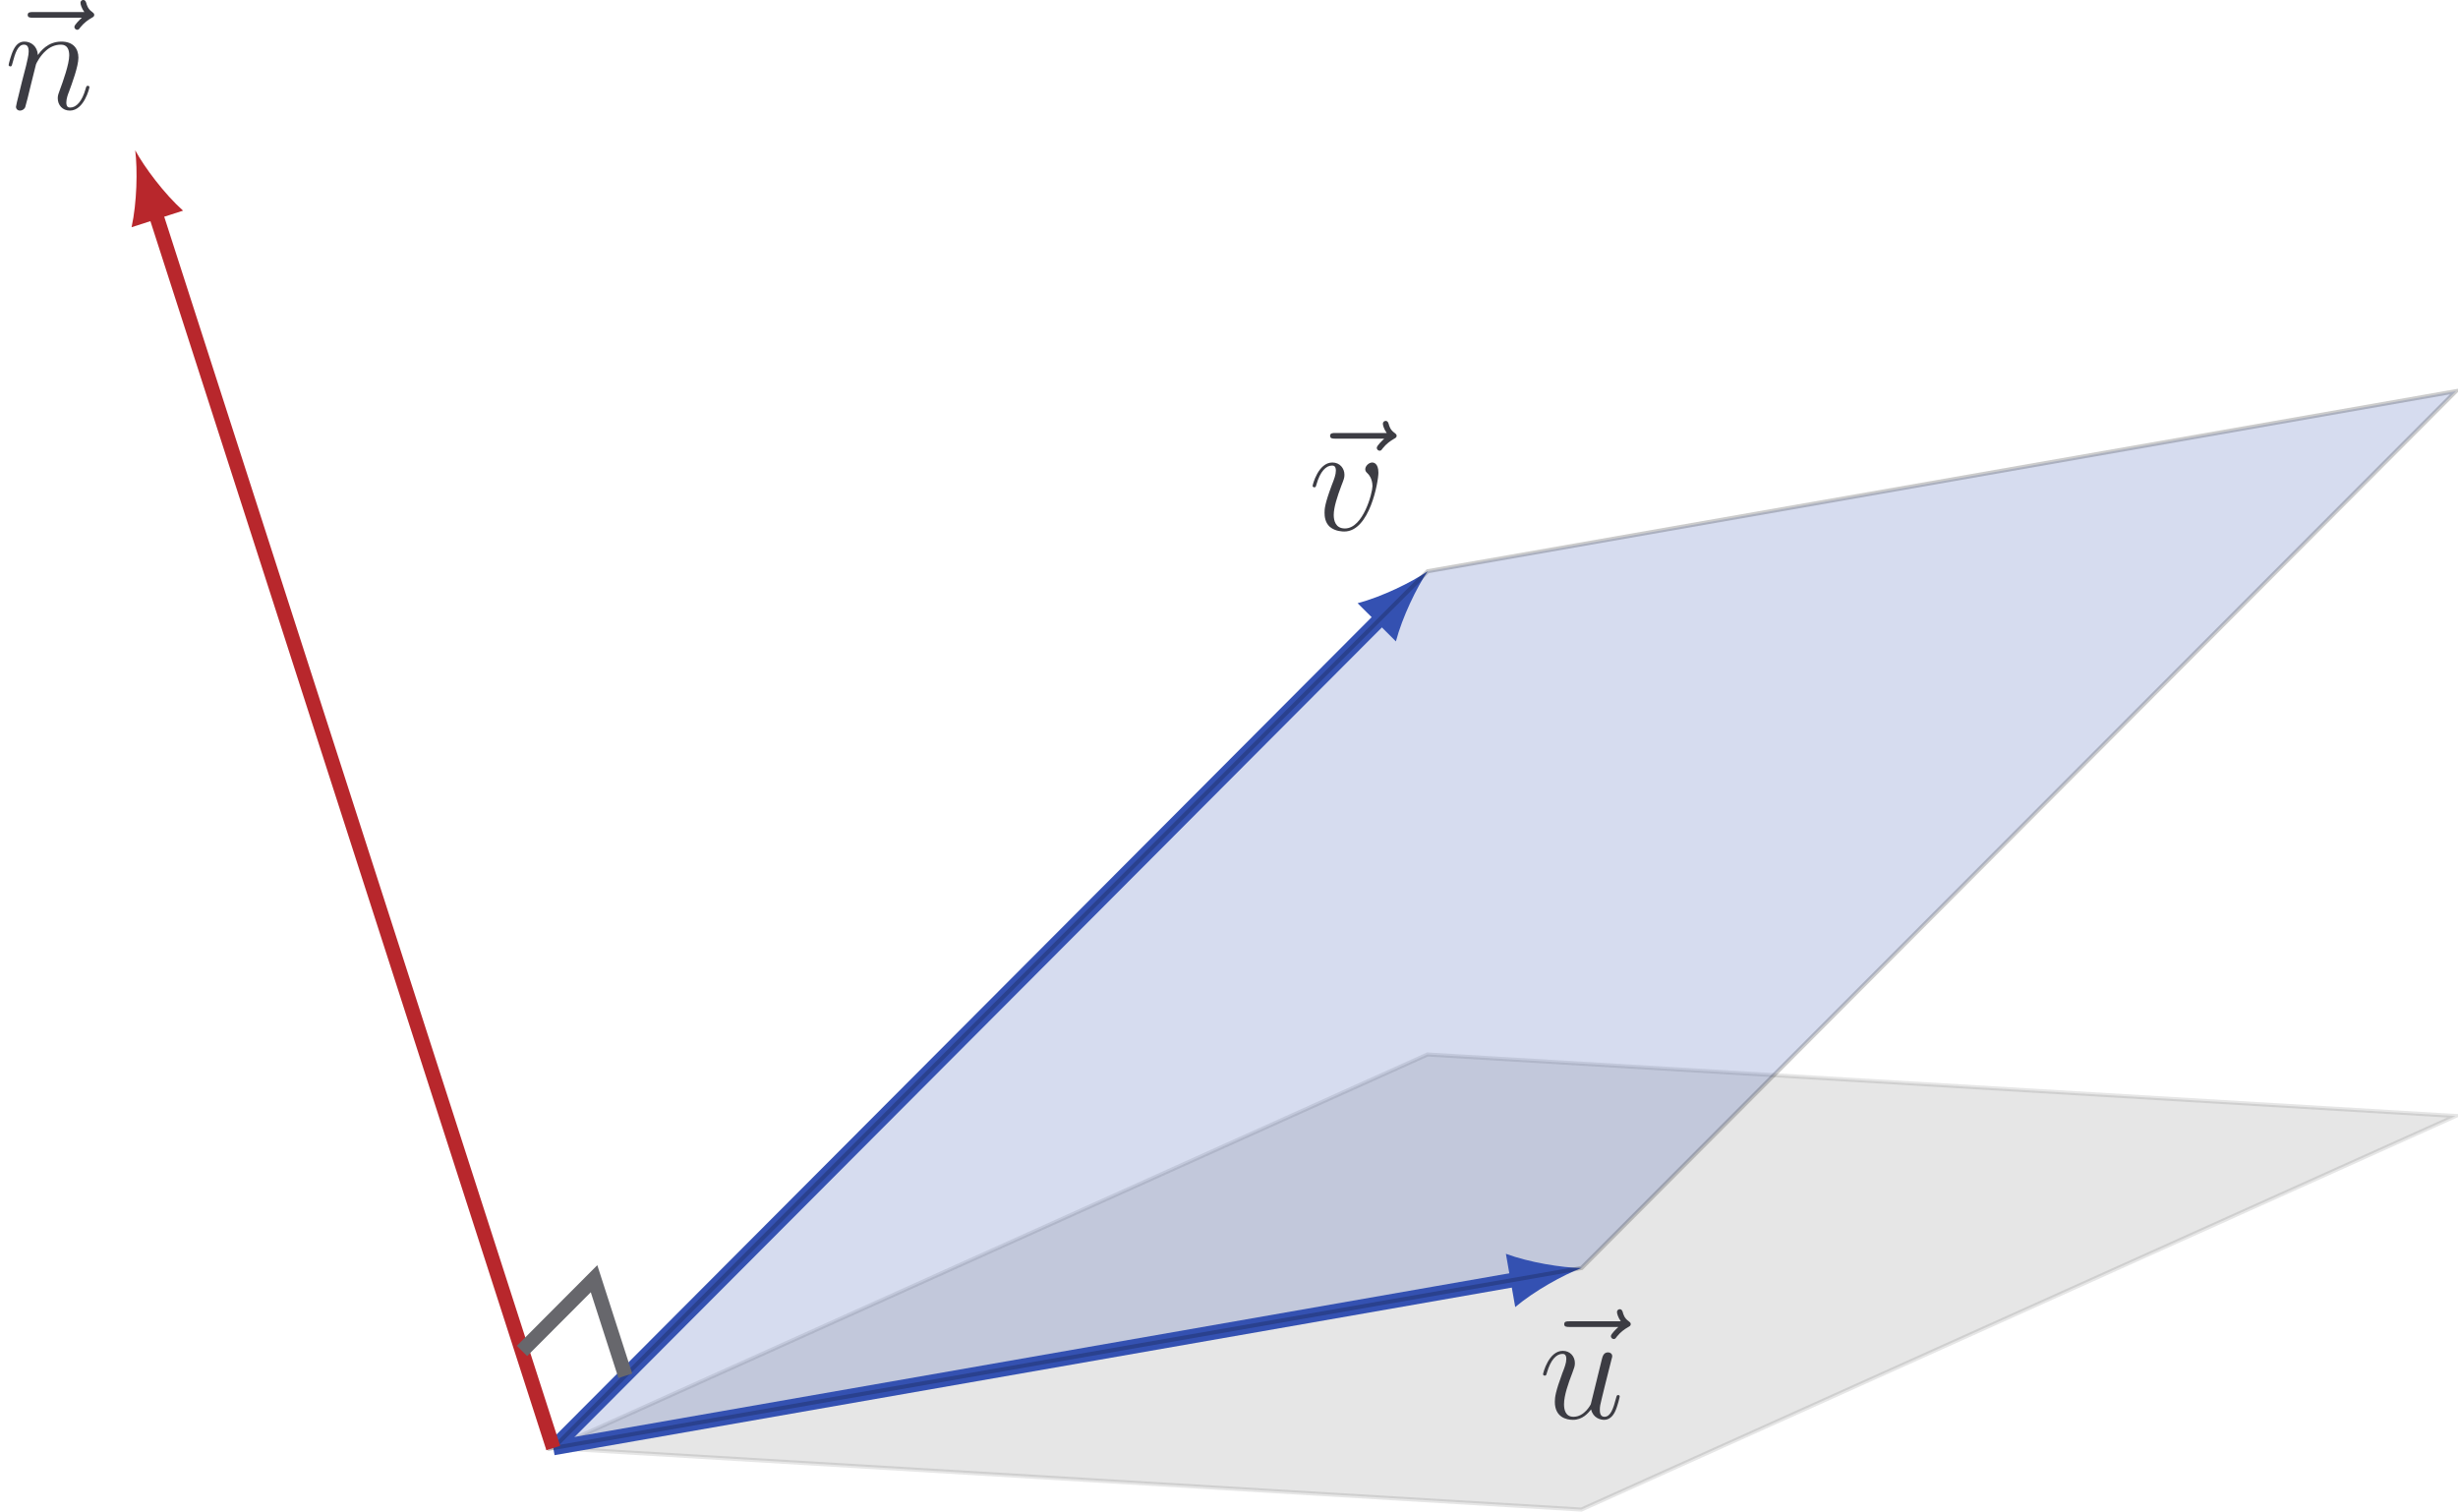
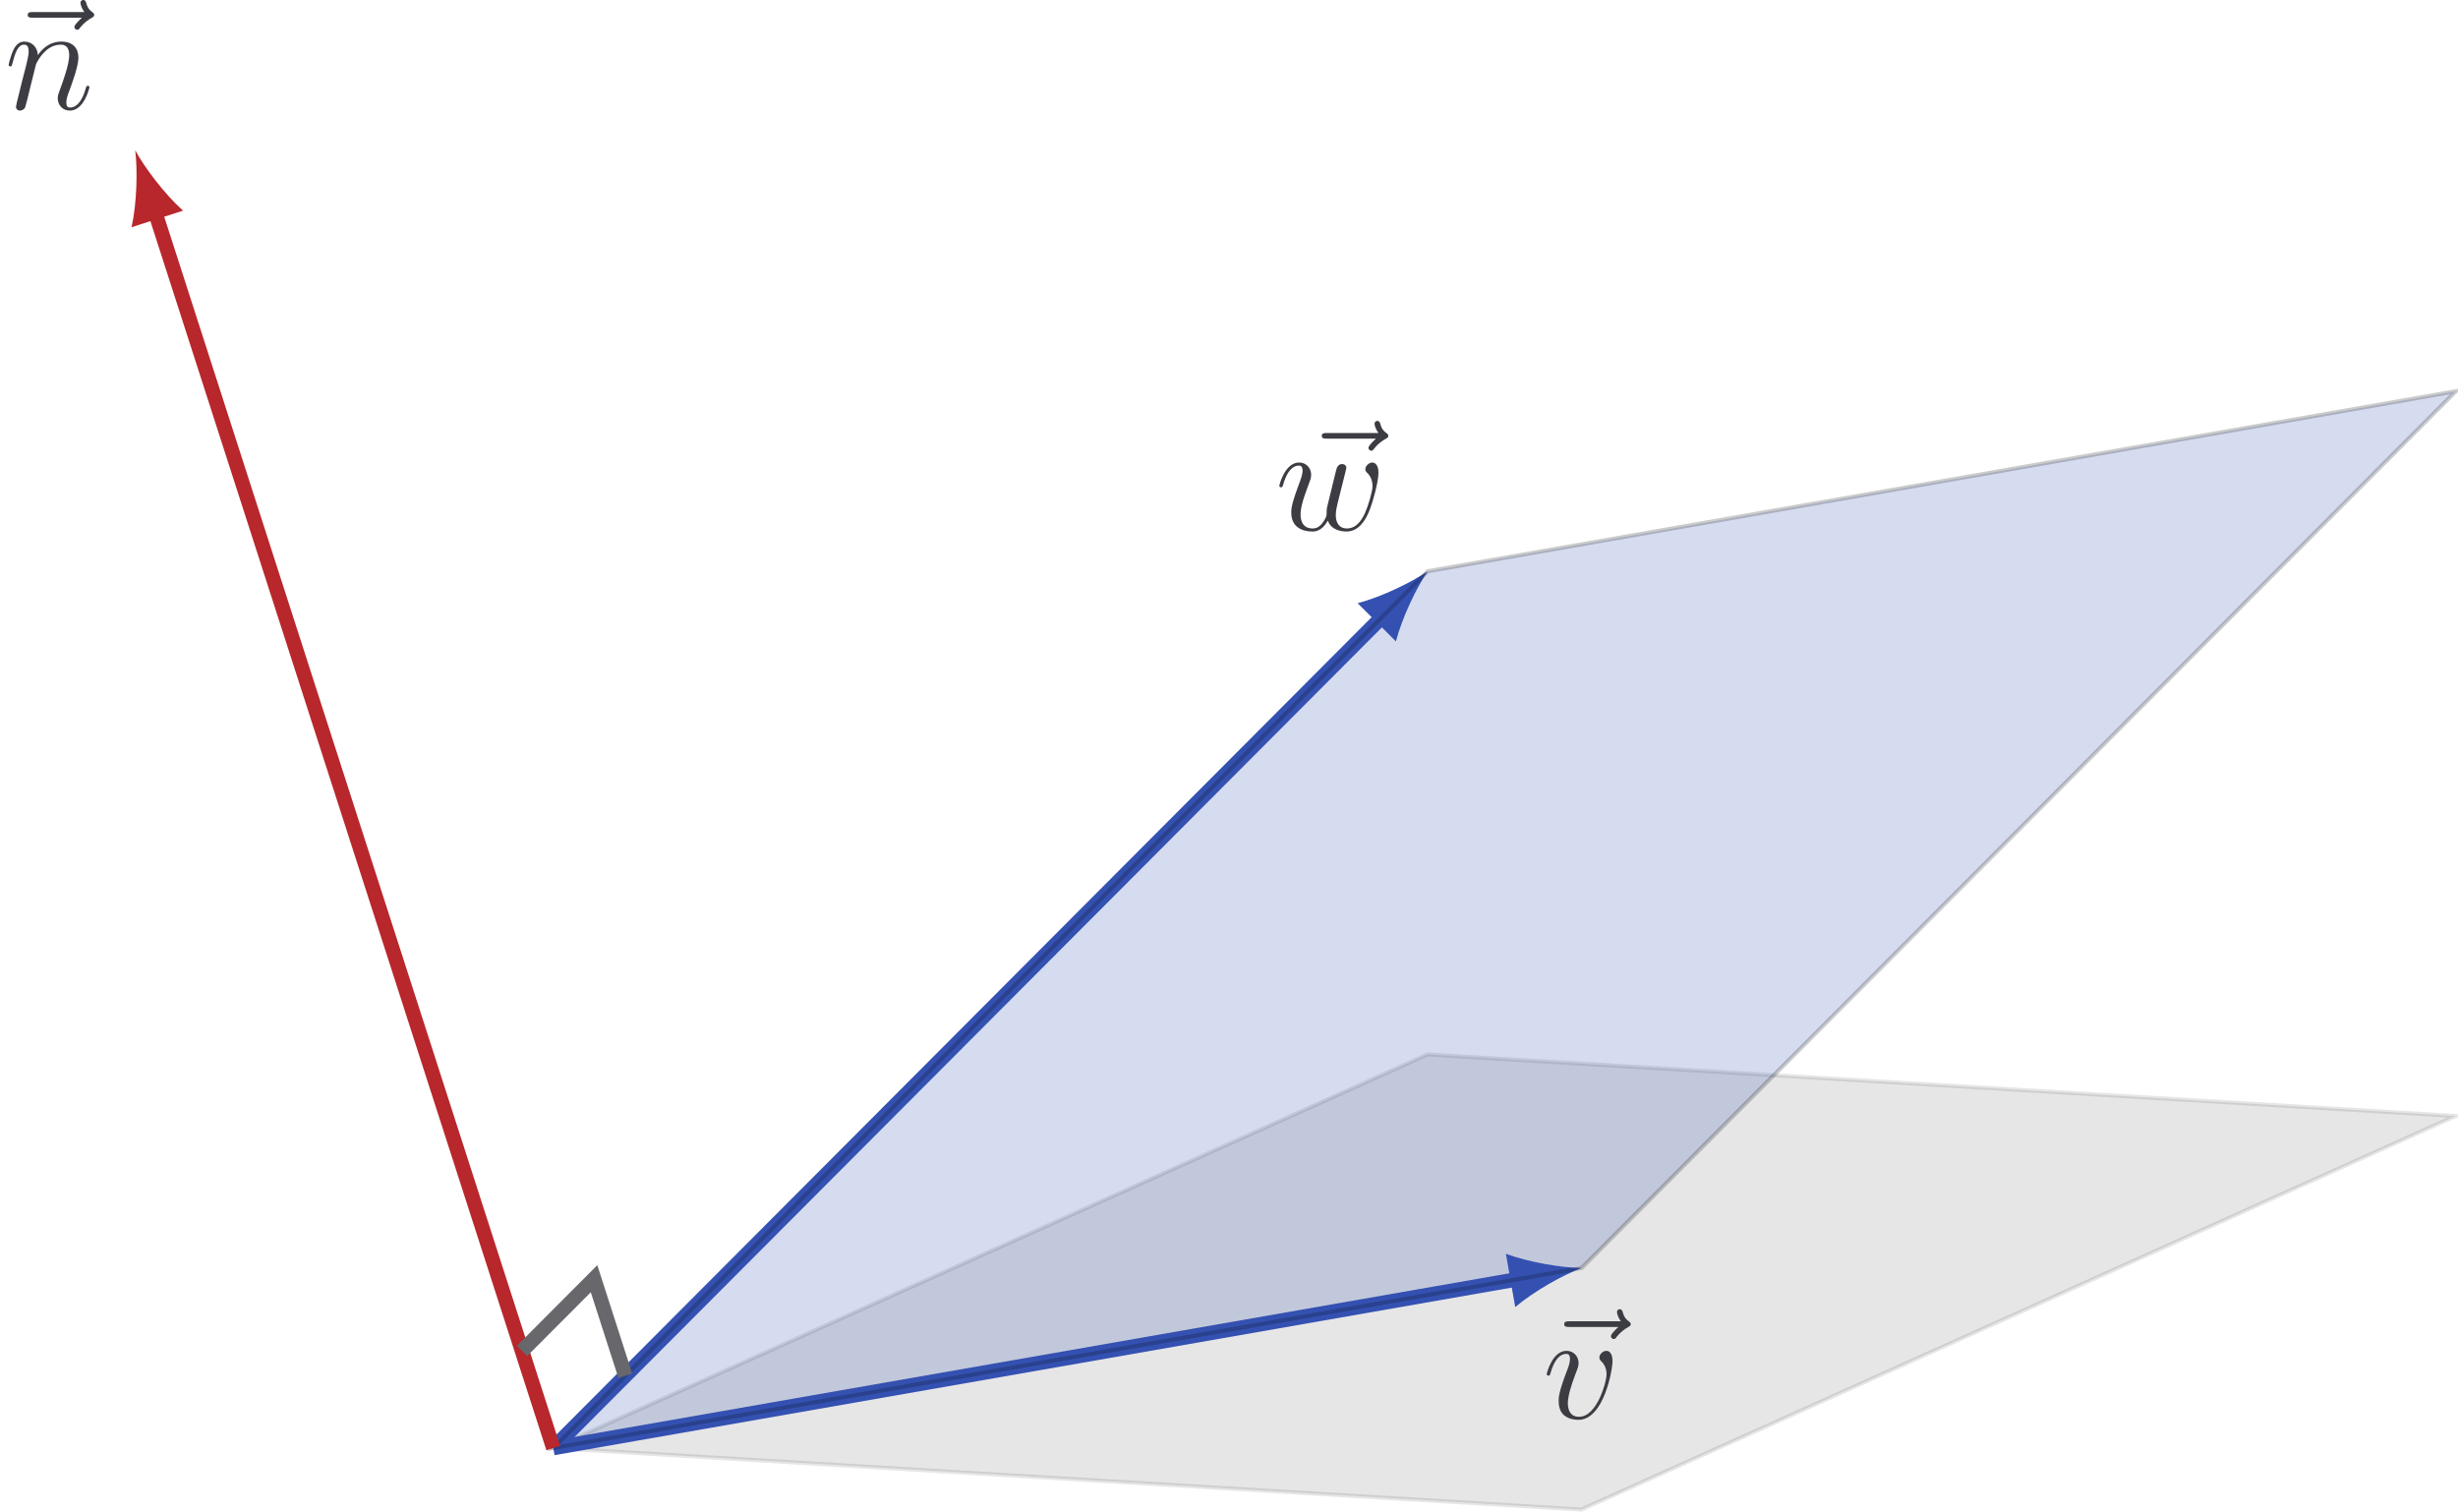
<svg xmlns="http://www.w3.org/2000/svg" xmlns:xlink="http://www.w3.org/1999/xlink" version="1.1" width="240.046pt" height="147.637pt" viewBox="-64.139 -63.7 240.046 147.637">
  <defs>
    <path id="g0-110" d="M8.294-2.137C8.294-2.212 8.234-2.271 8.144-2.271C8.01-2.271 7.995-2.227 7.92-1.973C7.577-.747 7.009-.149 6.426-.149C6.276-.149 6.037-.164 6.037-.643C6.037-1.016 6.202-1.465 6.291-1.674C6.59-2.496 7.218-4.169 7.218-5.021C7.218-5.918 6.695-6.59 5.559-6.59C4.229-6.59 3.527-5.649 3.258-5.275C3.213-6.127 2.6-6.59 1.943-6.59C1.465-6.59 1.136-6.306 .882-5.798C.613-5.26 .403-4.364 .403-4.304S.463-4.169 .568-4.169C.687-4.169 .702-4.184 .792-4.528C1.031-5.44 1.3-6.291 1.898-6.291C2.242-6.291 2.361-6.052 2.361-5.604C2.361-5.275 2.212-4.692 2.107-4.229L1.689-2.615L1.39-1.39C1.285-1.001 1.121-.299 1.121-.224C1.121-.015 1.285 .149 1.509 .149C1.689 .149 1.898 .06 2.017-.164C2.047-.239 2.182-.762 2.257-1.061L2.585-2.406L3.078-4.379C3.108-4.468 3.482-5.215 4.035-5.694C4.423-6.052 4.932-6.291 5.514-6.291C6.112-6.291 6.321-5.843 6.321-5.245C6.321-4.394 5.709-2.69 5.41-1.883C5.275-1.524 5.2-1.33 5.2-1.061C5.2-.389 5.664 .149 6.381 .149C7.771 .149 8.294-2.047 8.294-2.137Z" />
-     <path id="g0-117" d="M7.89-2.137C7.89-2.212 7.831-2.271 7.741-2.271C7.606-2.271 7.592-2.197 7.532-1.973C7.263-.941 6.994-.149 6.396-.149C5.948-.149 5.948-.643 5.948-.837C5.948-1.181 5.993-1.33 6.142-1.958L6.441-3.183L7.054-5.619C7.158-5.993 7.158-6.022 7.158-6.067C7.158-6.291 6.979-6.441 6.755-6.441C6.321-6.441 6.217-6.067 6.127-5.694L5.066-1.375C5.066-1.375 4.468-.149 3.377-.149C2.6-.149 2.451-.822 2.451-1.375C2.451-2.227 2.869-3.422 3.258-4.423C3.437-4.902 3.512-5.096 3.512-5.395C3.512-6.037 3.049-6.59 2.331-6.59C.956-6.59 .403-4.423 .403-4.304C.403-4.244 .463-4.169 .568-4.169C.702-4.169 .717-4.229 .777-4.438C1.136-5.724 1.719-6.291 2.286-6.291C2.436-6.291 2.675-6.276 2.675-5.798C2.675-5.41 2.511-4.976 2.286-4.408C1.629-2.63 1.554-2.062 1.554-1.614C1.554-.09 2.705 .149 3.318 .149C4.274 .149 4.797-.508 5.096-.867C5.29-.03 6.007 .149 6.366 .149C6.844 .149 7.203-.164 7.442-.672C7.696-1.21 7.89-2.092 7.89-2.137Z" />
    <path id="g0-118" d="M6.829-5.589C6.829-6.531 6.351-6.59 6.232-6.59C5.873-6.59 5.544-6.232 5.544-5.933C5.544-5.753 5.649-5.649 5.709-5.589C5.858-5.455 6.247-5.051 6.247-4.274C6.247-3.646 5.35-.149 3.557-.149C2.645-.149 2.466-.912 2.466-1.465C2.466-2.212 2.809-3.258 3.213-4.334C3.452-4.946 3.512-5.096 3.512-5.395C3.512-6.022 3.064-6.59 2.331-6.59C.956-6.59 .403-4.423 .403-4.304C.403-4.244 .463-4.169 .568-4.169C.702-4.169 .717-4.229 .777-4.438C1.136-5.724 1.719-6.291 2.286-6.291C2.421-6.291 2.675-6.291 2.675-5.798C2.675-5.41 2.511-4.976 2.286-4.408C1.569-2.496 1.569-2.032 1.569-1.674C1.569-1.345 1.614-.732 2.077-.314C2.615 .149 3.362 .149 3.497 .149C5.978 .149 6.829-4.737 6.829-5.589Z" />
+     <path id="g0-119" d="M9.191-1.868C9.534-2.735 10.087-4.707 10.087-5.589C10.087-6.501 9.624-6.59 9.489-6.59C9.131-6.59 8.802-6.232 8.802-5.933C8.802-5.753 8.907-5.649 8.981-5.589C9.116-5.455 9.504-5.051 9.504-4.274C9.504-3.766 9.086-2.361 8.772-1.659C8.354-.747 7.801-.149 7.024-.149C6.187-.149 5.918-.777 5.918-1.465C5.918-1.898 6.052-2.421 6.112-2.675L6.74-5.186C6.814-5.484 6.949-6.007 6.949-6.067C6.949-6.291 6.77-6.441 6.545-6.441C6.112-6.441 6.007-6.067 5.918-5.709L5.081-2.271C5.021-2.017 5.021-1.853 5.021-1.524C5.021-1.166 4.543-.598 4.528-.568C4.364-.403 4.125-.149 3.661-.149C2.481-.149 2.481-1.27 2.481-1.524C2.481-2.002 2.585-2.66 3.258-4.438C3.437-4.902 3.512-5.096 3.512-5.395C3.512-6.022 3.064-6.59 2.331-6.59C.956-6.59 .403-4.423 .403-4.304C.403-4.244 .463-4.169 .568-4.169C.702-4.169 .717-4.229 .777-4.438C1.151-5.753 1.733-6.291 2.286-6.291C2.436-6.291 2.675-6.276 2.675-5.798C2.675-5.724 2.675-5.41 2.421-4.752C1.719-2.884 1.569-2.271 1.569-1.704C1.569-.134 2.854 .149 3.616 .149C3.87 .149 4.543 .149 5.141-.912C5.469-.015 6.396 .149 6.964 .149C8.1 .149 8.772-.837 9.191-1.868Z" />
    <path id="g0-126" d="M9.205-9.205C9.205-9.34 9.086-9.415 8.996-9.489C8.578-9.773 8.473-10.177 8.428-10.356C8.384-10.476 8.339-10.655 8.13-10.655C8.04-10.655 7.861-10.595 7.861-10.371C7.861-10.237 7.95-9.878 8.234-9.474H3.213C2.959-9.474 2.705-9.474 2.705-9.191C2.705-8.922 2.974-8.922 3.213-8.922H7.995C7.816-8.757 7.263-8.234 7.263-8.025C7.263-7.875 7.397-7.741 7.547-7.741C7.681-7.741 7.741-7.831 7.846-7.98C8.204-8.428 8.608-8.712 8.951-8.907C9.101-8.996 9.205-9.041 9.205-9.205Z" />
  </defs>
  <g id="page1">
    <path d="M-10.105 77.727L90.296 83.738L175.671 45.297L75.269 39.289Z" fill-opacity=".1" />
    <path d="M-10.105 77.727L90.296 83.738L175.671 45.297L75.269 39.289Z" stroke="#000" fill="none" stroke-width=".399" stroke-miterlimit="10" stroke-opacity=".1" />
    <path d="M-10.105 77.727L84.074 61.238" stroke="#3451b2" fill="none" stroke-width="1.417" stroke-miterlimit="10" />
    <path d="M90.316 60.145C88.406 60.121 85.219 59.605 82.926 58.758L83.836 63.961C85.703 62.383 88.527 60.816 90.316 60.145" fill="#3451b2" />
-     <g fill="#3c3c43" transform="matrix(1 0 0 1 96.2553 -2.9024)">
-       <use x="-10.341" y="77.728" xlink:href="#g0-126" />
-       <use x="-10.104" y="77.728" xlink:href="#g0-117" />
+     <g fill="#3c3c43" transform="matrix(1 0 0 1 96.6142 -2.9024)">
+       <use x="-10.699" y="77.728" xlink:href="#g0-126" />
+       <use x="-10.104" y="77.728" xlink:href="#g0-118" />
    </g>
    <path d="M-10.105 77.727L70.812-3.418" stroke="#3451b2" fill="none" stroke-width="1.417" stroke-miterlimit="10" />
    <path d="M75.285-7.906C73.711-6.824 70.809-5.41 68.445-4.785L72.184-1.055C72.805-3.422 74.211-6.328 75.285-7.906" fill="#3451b2" />
-     <g fill="#3c3c43" transform="matrix(1 0 0 1 73.7505 -89.664)">
-       <use x="-10.699" y="77.728" xlink:href="#g0-126" />
-       <use x="-10.104" y="77.728" xlink:href="#g0-118" />
+     <g fill="#3c3c43" transform="matrix(1 0 0 1 70.4988 -89.664)">
+       <use x="-8.261" y="77.728" xlink:href="#g0-126" />
+       <use x="-10.104" y="77.728" xlink:href="#g0-119" />
    </g>
    <path d="M-10.105 77.727L90.316 60.145L175.707-25.492L75.285-7.906Z" fill="#3451b2" fill-opacity=".2" />
    <path d="M-10.105 77.727L90.316 60.145L175.707-25.492L75.285-7.906Z" stroke="#000" fill="none" stroke-width=".399" stroke-miterlimit="10" stroke-opacity=".2" />
    <path d="M-10.105 77.727L-48.992-42.988" stroke="#b8272c" fill="none" stroke-width="1.417" stroke-miterlimit="10" />
    <path d="M-50.934-49.02C-50.695-47.125-50.766-43.894-51.289-41.508L-46.262-43.125C-48.082-44.758-50.023-47.34-50.934-49.02" fill="#b8272c" />
    <g fill="#3c3c43" transform="matrix(1 0 0 1 -53.5952 -130.7759)">
      <use x="-10.544" y="77.728" xlink:href="#g0-126" />
      <use x="-10.104" y="77.728" xlink:href="#g0-110" />
    </g>
    <path d="M-3.07 70.672L-6.125 61.191L-13.16 68.246" stroke="#67676c" fill="none" stroke-width="1.417" stroke-miterlimit="10" />
  </g>
</svg>
